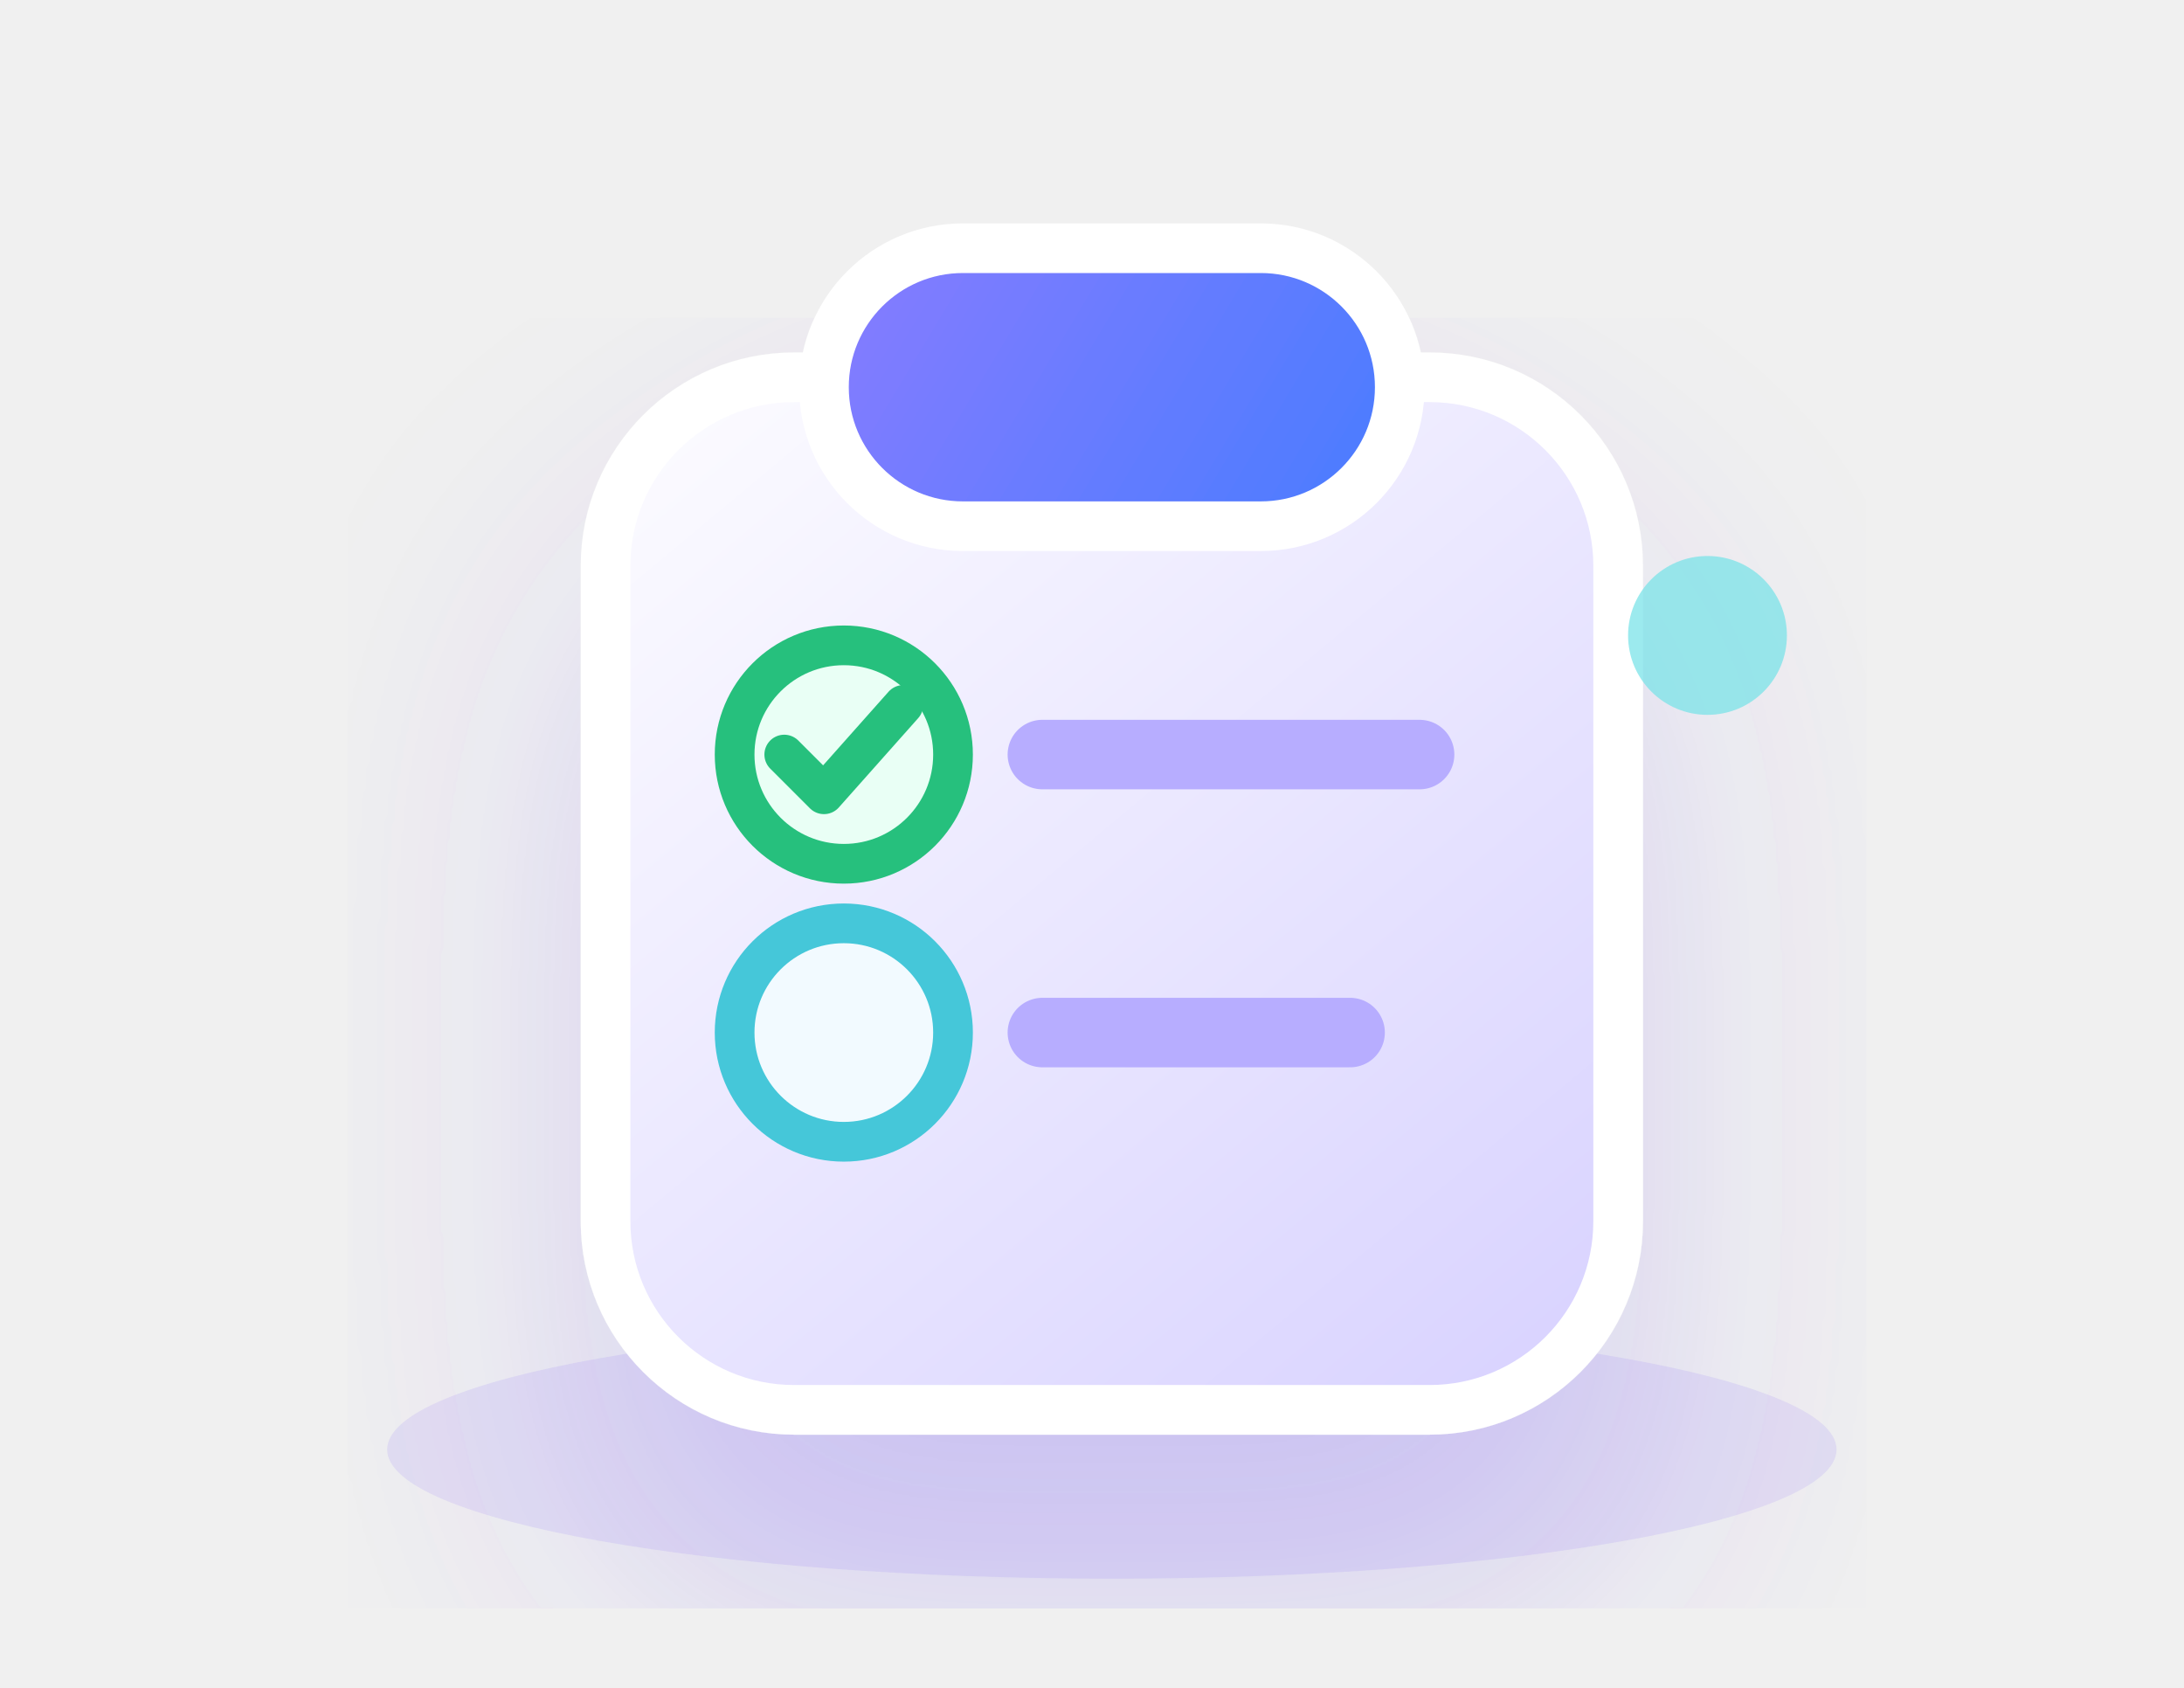
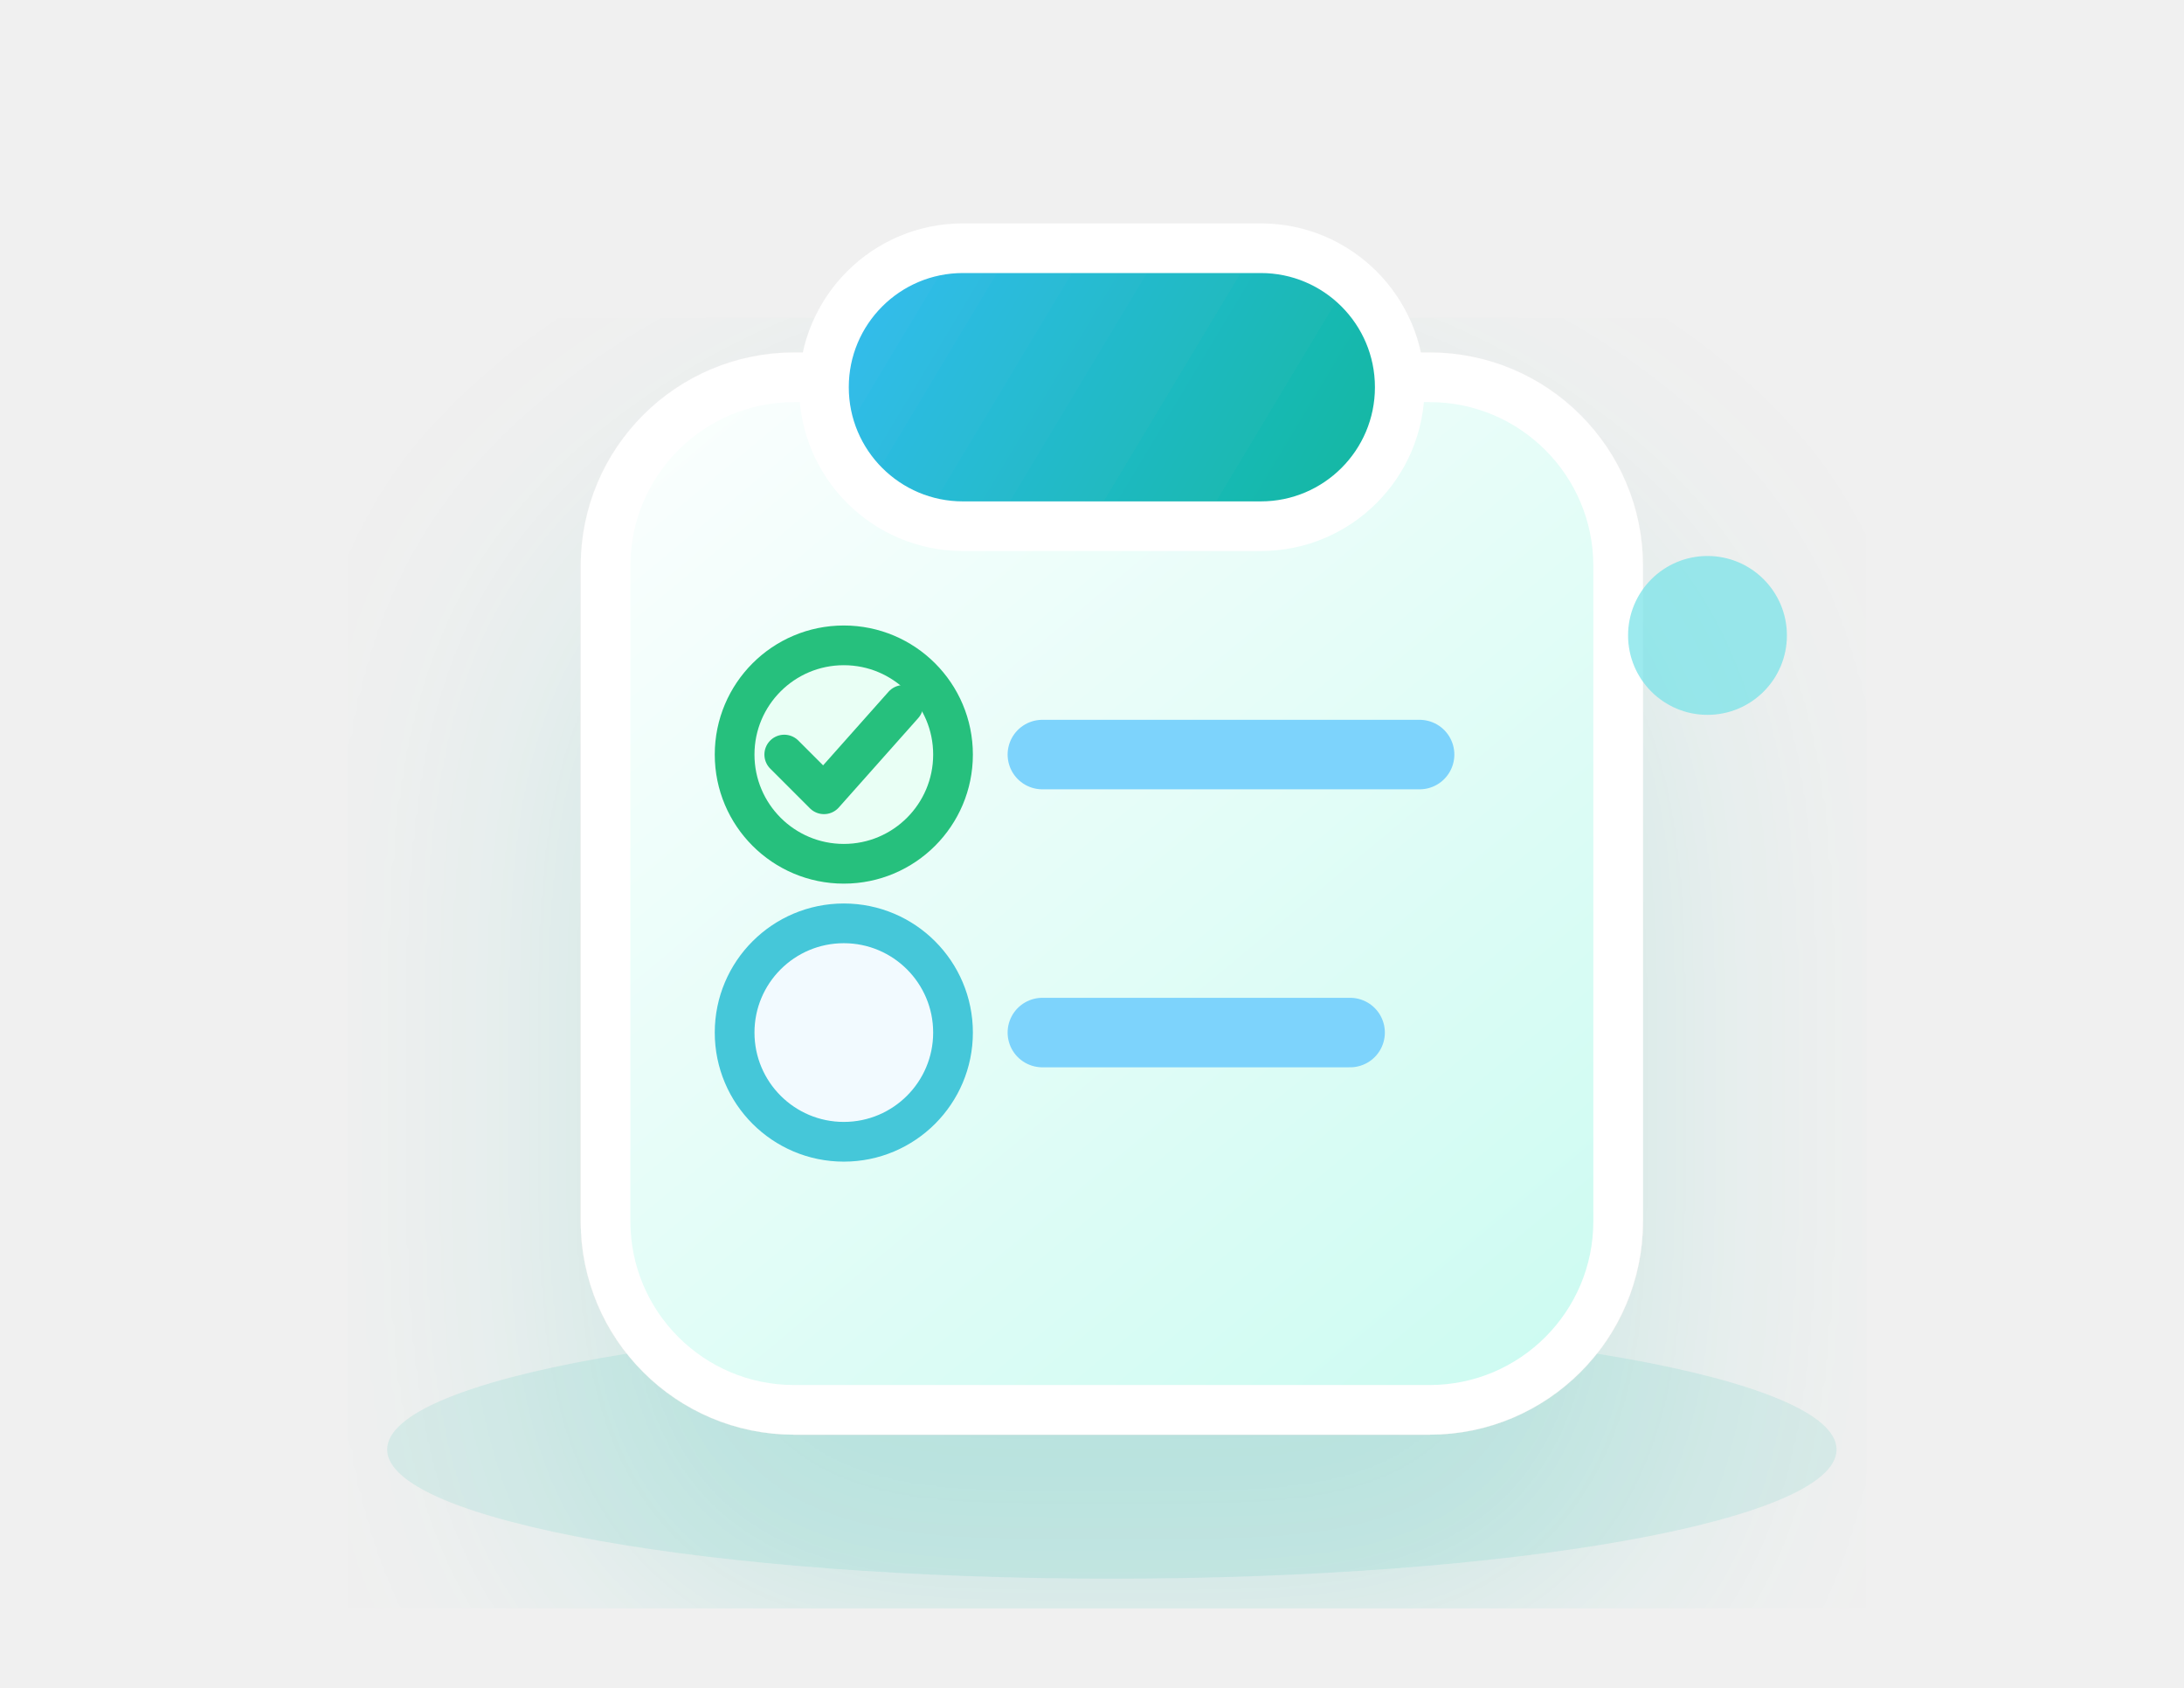
<svg xmlns="http://www.w3.org/2000/svg" width="220" height="170" viewBox="0 0 220 170" fill="none">
  <defs>
    <linearGradient id="clipBody" x1="62" y1="28" x2="157" y2="142" gradientUnits="userSpaceOnUse">
      <stop stop-color="#FFFFFF" />
-       <stop offset="1" stop-color="#D8D2FF" />
+       <stop offset="1" stop-color="#CCFBF1" />
    </linearGradient>
    <linearGradient id="clipTop" x1="85" y1="17" x2="135" y2="47" gradientUnits="userSpaceOnUse">
-       <stop stop-color="#8B7BFF" />
-       <stop offset="1" stop-color="#4F7CFF" />
+       <stop stop-color="#38BDF8" />
+       <stop offset="1" stop-color="#14B8A6" />
    </linearGradient>
    <filter id="prodShadow" x="35" y="12" width="153" height="150" filterUnits="userSpaceOnUse" color-interpolation-filters="sRGB">
-       <feDropShadow dx="0" dy="20" stdDeviation="15" flood-color="#6C4DF6" flood-opacity="0.18" />
+       <feDropShadow dx="0" dy="20" stdDeviation="15" flood-color="#14B8A6" flood-opacity="0.16" />
    </filter>
  </defs>
-   <ellipse cx="112" cy="146" rx="73" ry="13" fill="#6C4DF6" opacity="0.11" />
+   <ellipse cx="112" cy="146" rx="73" ry="13" fill="#14B8A6" opacity="0.11" />
  <g filter="url(#prodShadow)">
    <rect x="61" y="38" width="102" height="104" rx="19" fill="url(#clipBody)" stroke="white" stroke-width="5" />
    <rect x="83" y="25" width="58" height="28" rx="14" fill="url(#clipTop)" stroke="white" stroke-width="5" />
    <circle cx="85" cy="76" r="11" fill="#E9FFF5" stroke="#27C07D" stroke-width="4" />
    <path d="M79 76L83 80L91 71" stroke="#27C07D" stroke-width="4" stroke-linecap="round" stroke-linejoin="round" />
-     <path d="M105 76H143" stroke="#B7ADFF" stroke-width="7" stroke-linecap="round" />
+     <path d="M105 76H143" stroke="#7DD3FC" stroke-width="7" stroke-linecap="round" />
    <circle cx="85" cy="104" r="11" fill="#F2FAFF" stroke="#44C7D9" stroke-width="4" />
-     <path d="M105 104H136" stroke="#B7ADFF" stroke-width="7" stroke-linecap="round" />
+     <path d="M105 104H136" stroke="#7DD3FC" stroke-width="7" stroke-linecap="round" />
  </g>
  <circle cx="172" cy="64" r="8" fill="#7BE3E8" opacity="0.75" />
</svg>
